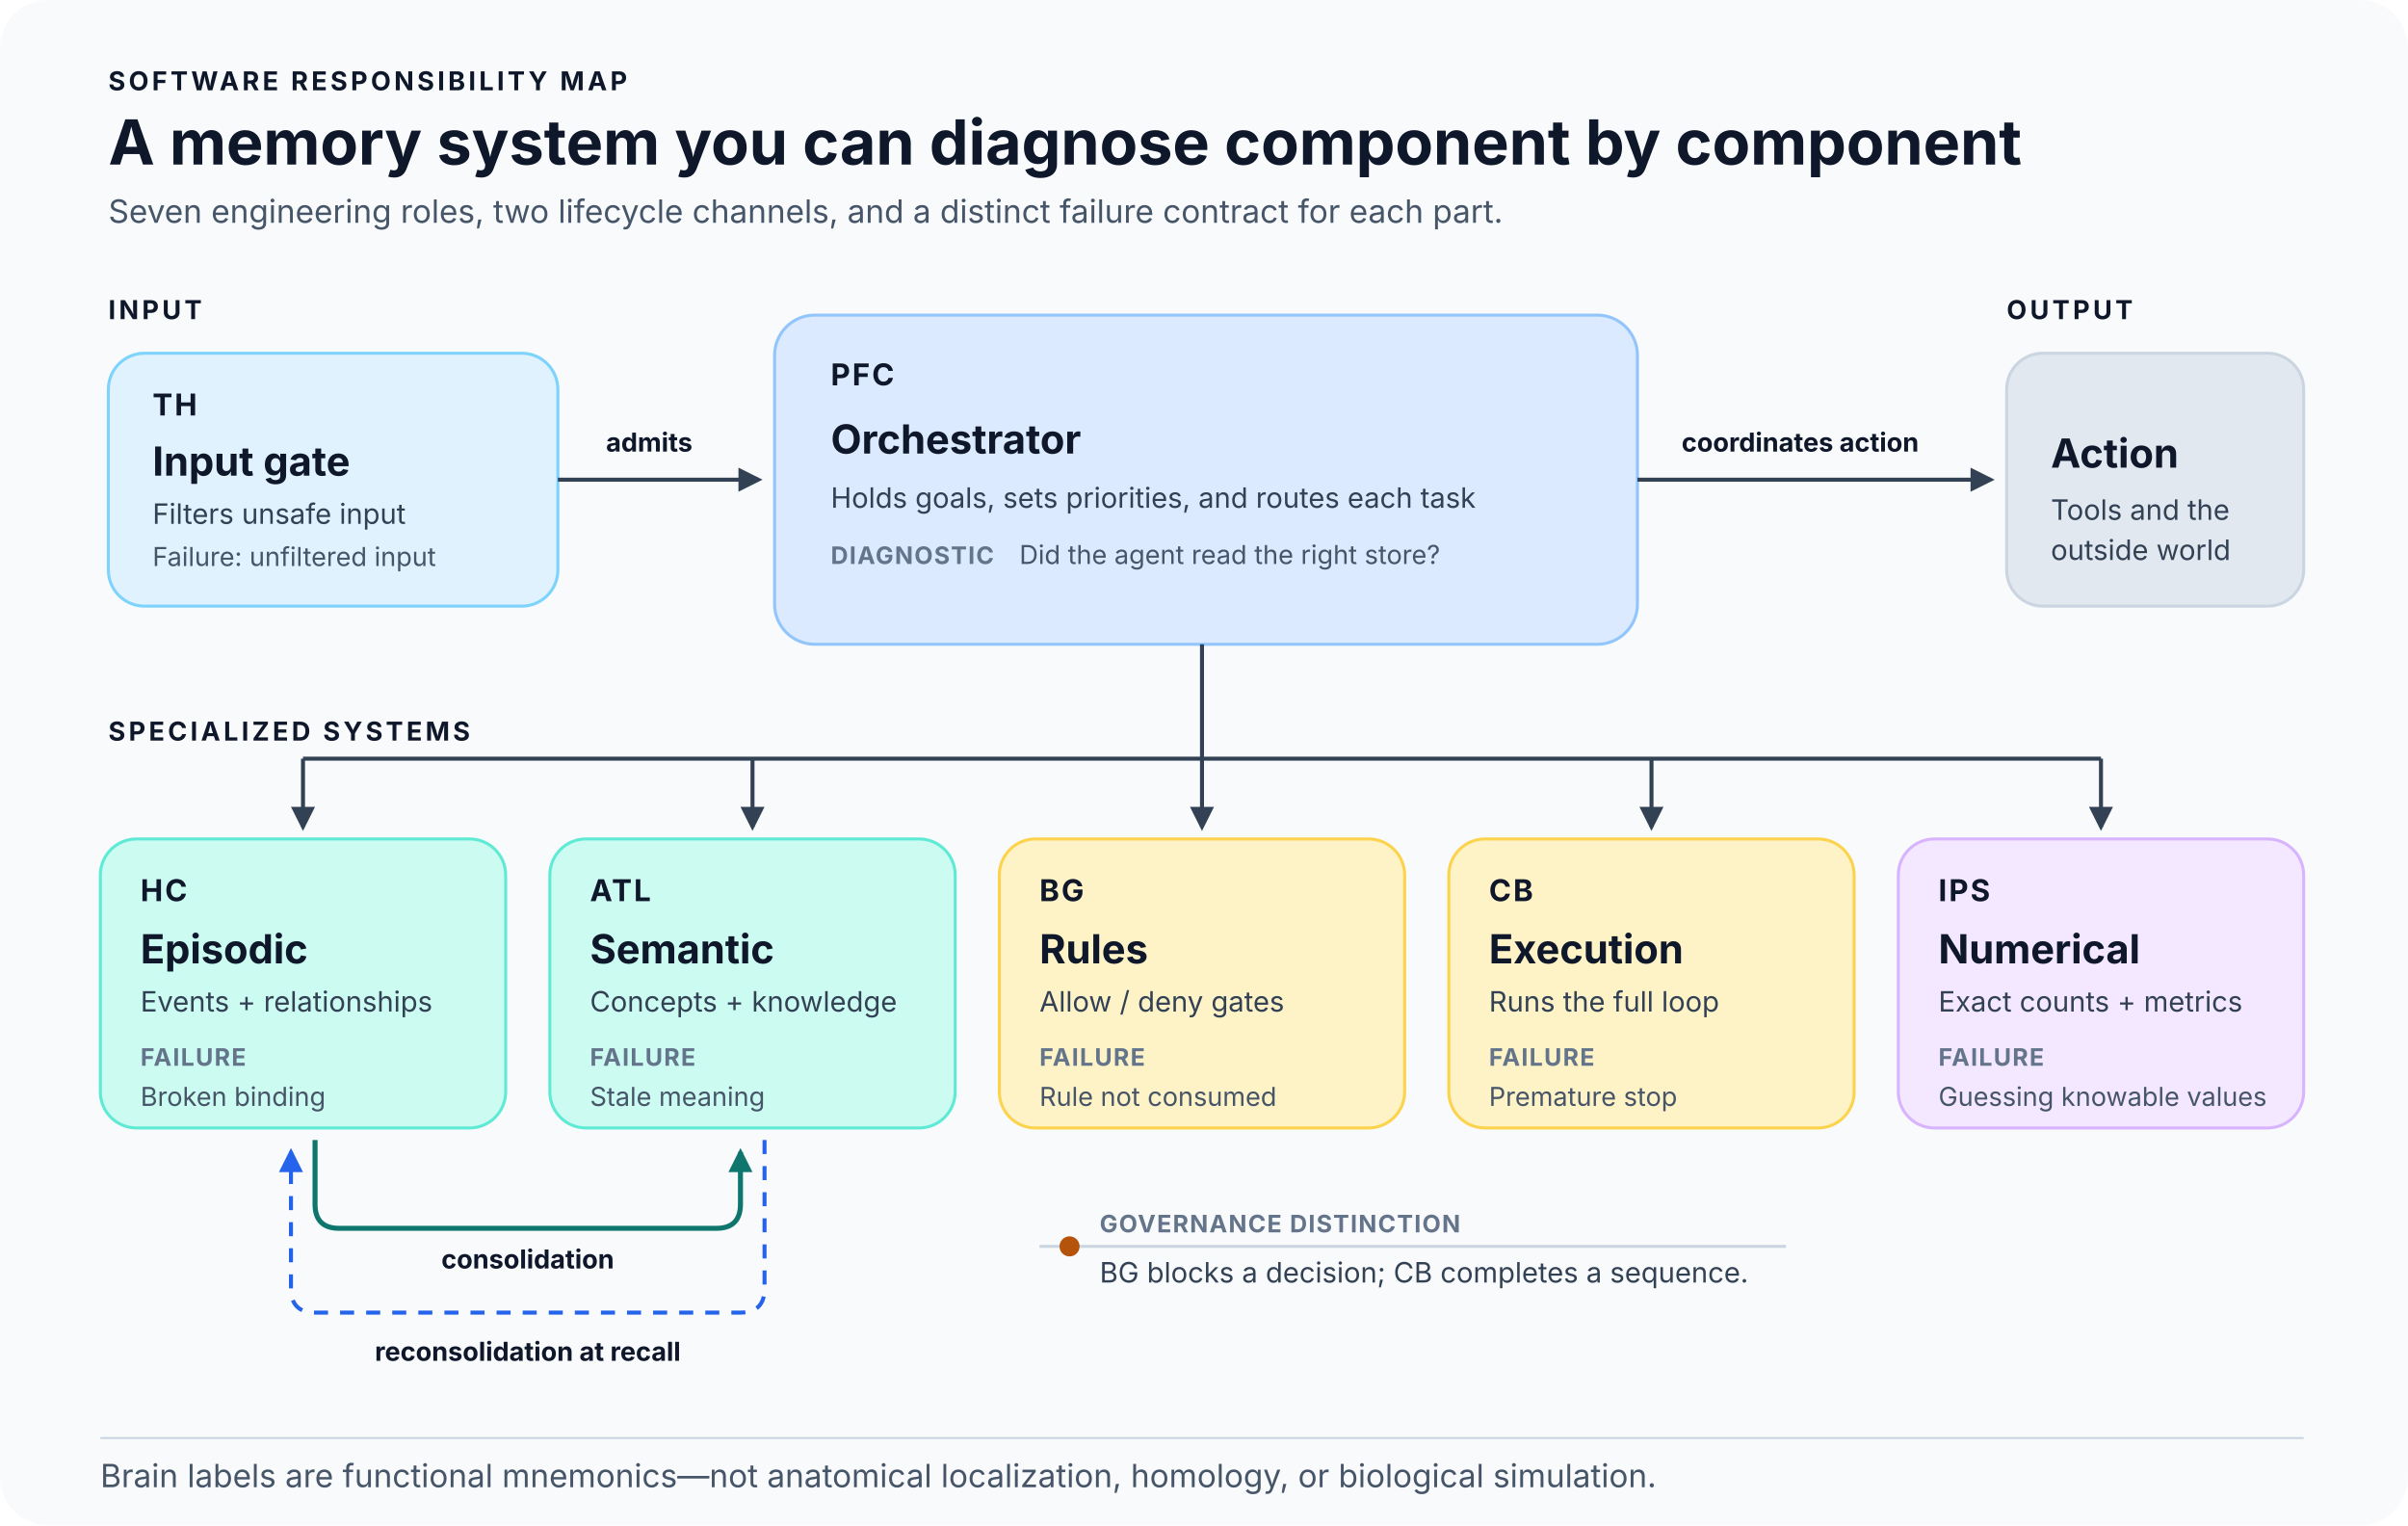
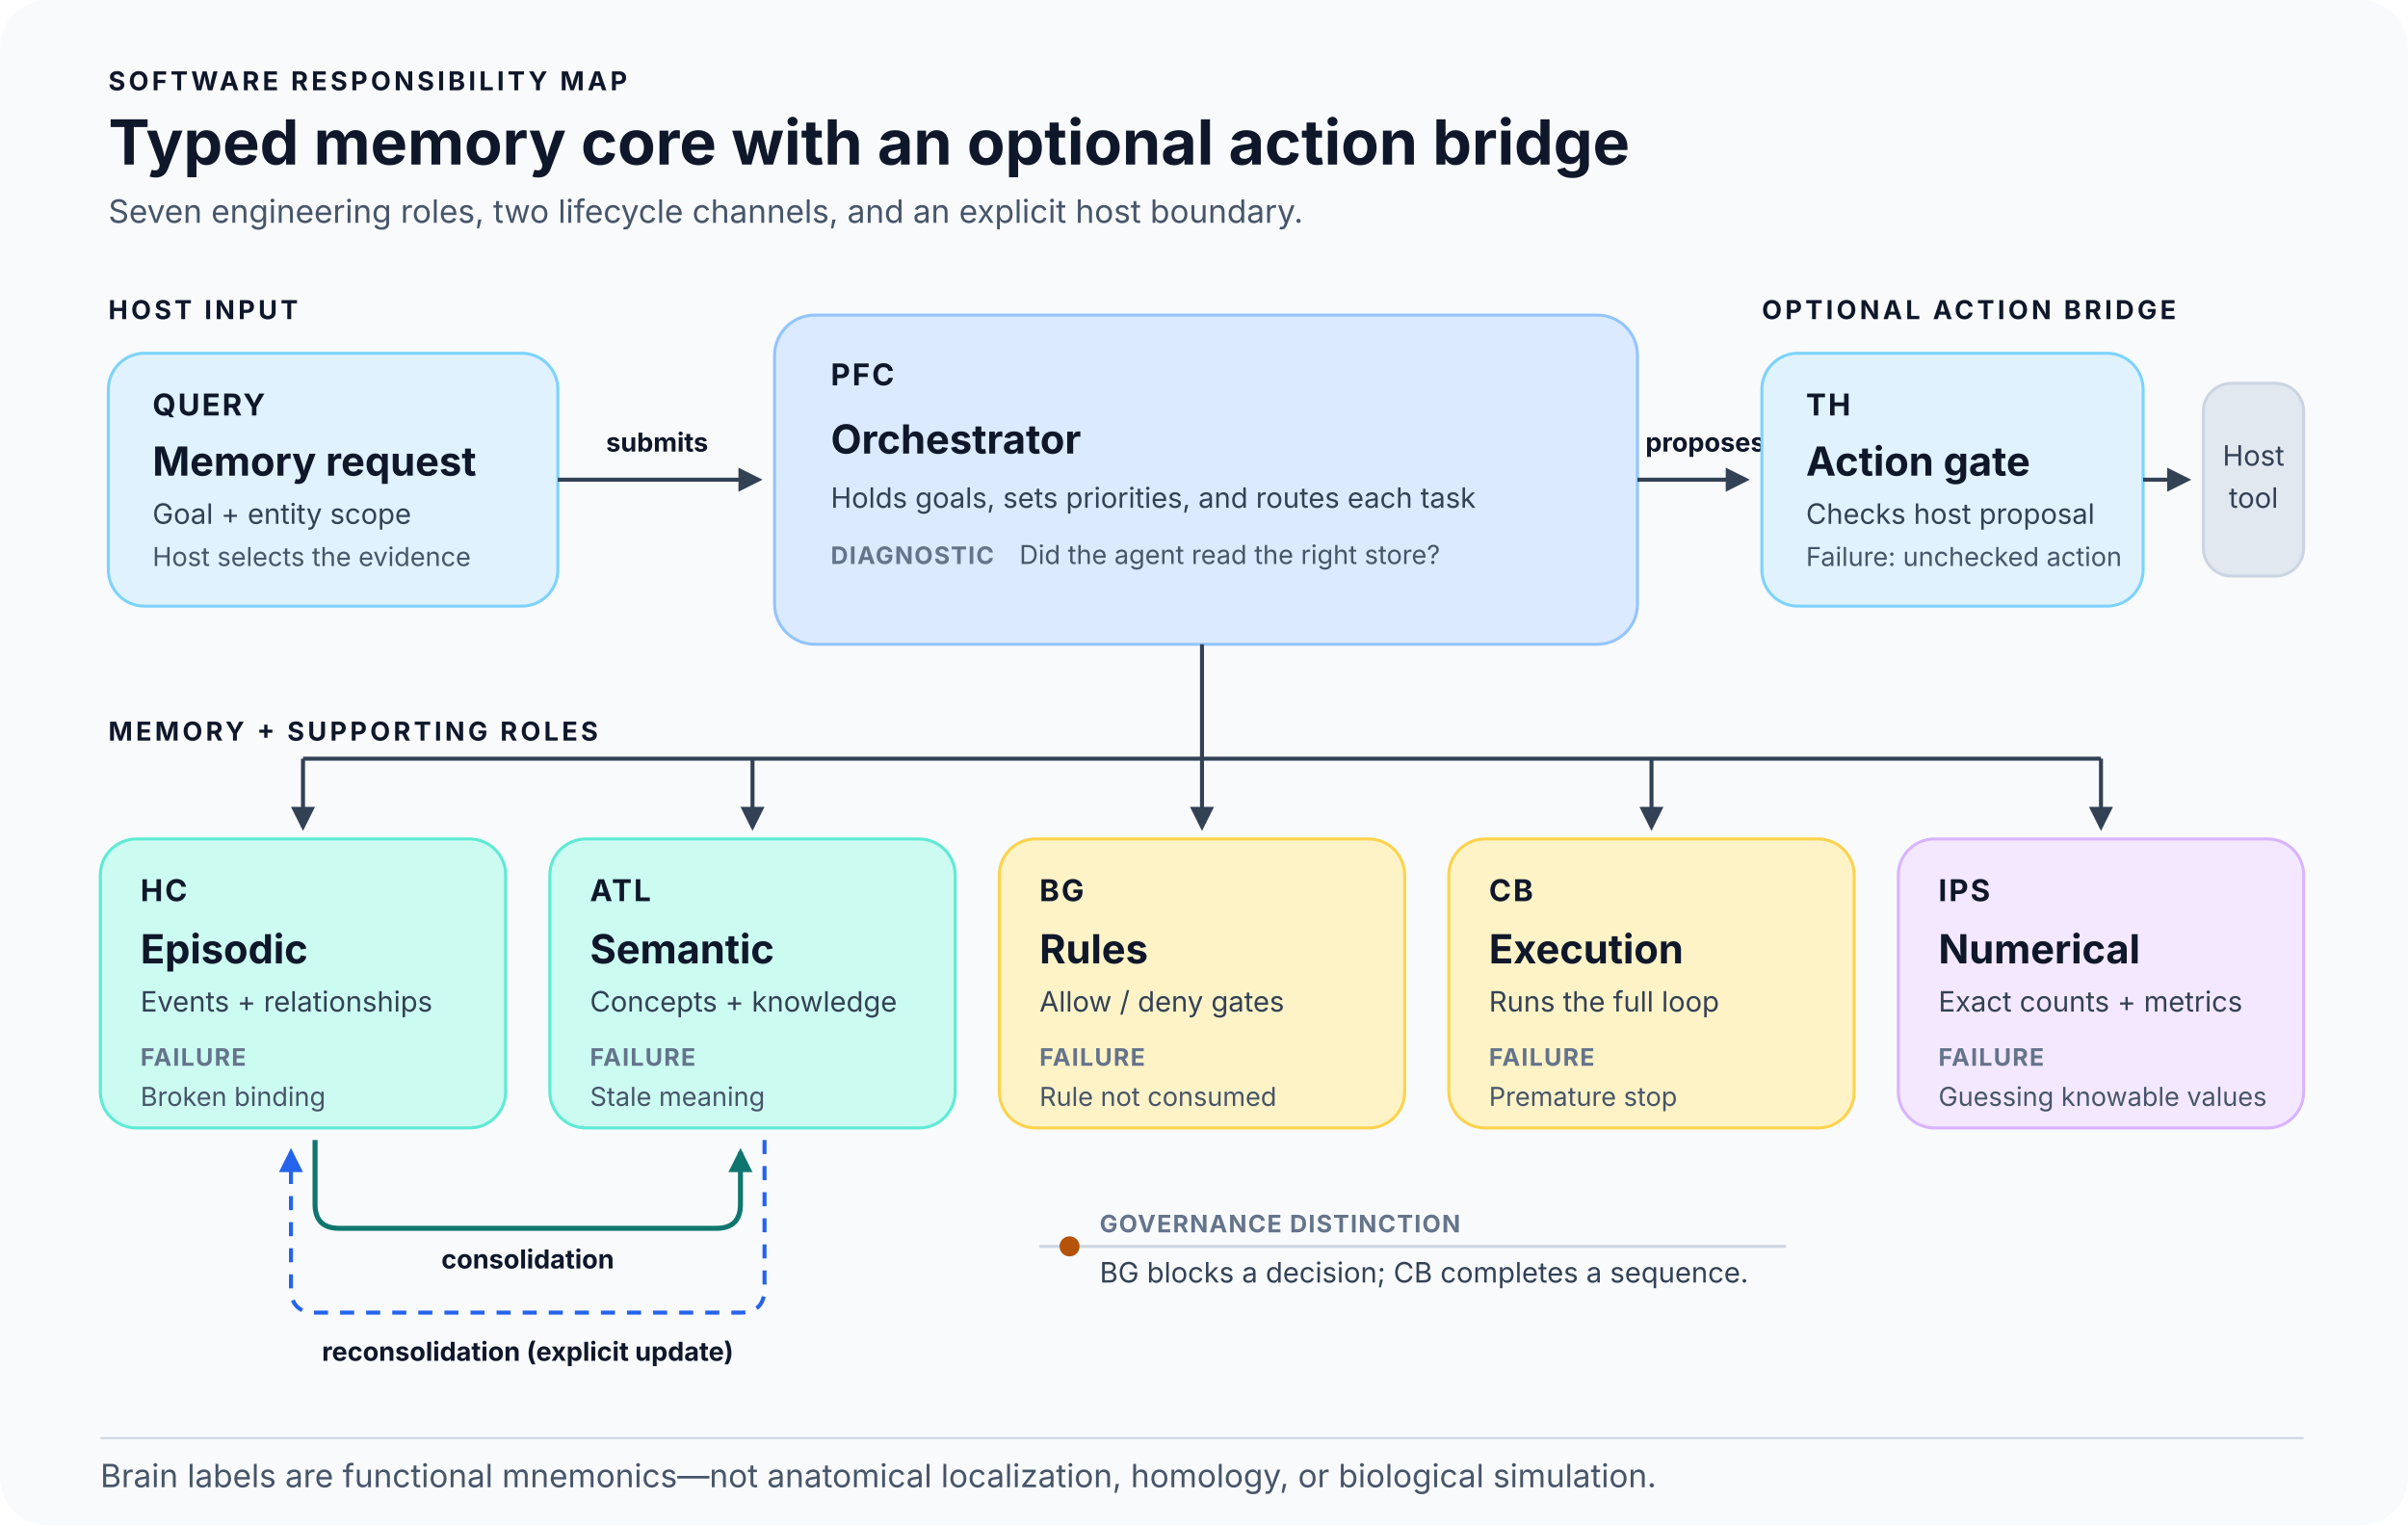
<svg xmlns="http://www.w3.org/2000/svg" width="1200" height="760" viewBox="0 0 1200 760" role="img" aria-labelledby="title desc">
  <defs>
    <marker id="arrow-navy" markerUnits="userSpaceOnUse" markerWidth="12" markerHeight="12" refX="10" refY="6" orient="auto">
      <path d="M0,0 L12,6 L0,12 z" fill="#334155" />
    </marker>
    <marker id="arrow-blue" markerUnits="userSpaceOnUse" markerWidth="12" markerHeight="12" refX="10" refY="6" orient="auto">
      <path d="M0,0 L12,6 L0,12 z" fill="#2563EB" />
    </marker>
    <marker id="arrow-teal" markerUnits="userSpaceOnUse" markerWidth="12" markerHeight="12" refX="10" refY="6" orient="auto">
      <path d="M0,0 L12,6 L0,12 z" fill="#0F766E" />
    </marker>
    <marker id="arrow-amber" markerUnits="userSpaceOnUse" markerWidth="12" markerHeight="12" refX="10" refY="6" orient="auto">
      <path d="M0,0 L12,6 L0,12 z" fill="#B45309" />
    </marker>
    <style>
      text { font-family: -apple-system, BlinkMacSystemFont, "Segoe UI", sans-serif; fill: #0F172A; }
      .eyebrow { font-size: 13px; font-weight: 700; letter-spacing: 1.6px; }
      .title { font-size: 31px; font-weight: 700; }
      .subtitle { font-size: 16px; fill: #475569; }
      .code { font-size: 15px; font-weight: 700; letter-spacing: 1px; }
      .node-title { font-size: 20px; font-weight: 700; }
      .node-copy { font-size: 14px; fill: #334155; }
      .failure-label { font-size: 12px; font-weight: 700; fill: #64748B; letter-spacing: .6px; }
      .failure { font-size: 13px; fill: #475569; }
      .edge-label { font-size: 13px; font-weight: 700; }
    </style>
  </defs>
  <rect width="1200" height="760" rx="24" fill="#F8FAFC" />
  <text x="54" y="45" class="eyebrow" fill="#2563EB">SOFTWARE RESPONSIBILITY MAP</text>
-   <text x="54" y="82" class="title">A memory system you can diagnose component by component</text>
-   <text x="54" y="111" class="subtitle">Seven engineering roles, two lifecycle channels, and a distinct failure contract for each part.</text>
-   <text x="54" y="159" class="eyebrow" fill="#64748B">INPUT</text>
+   <text x="54" y="82" class="title">Typed memory core with an optional action bridge</text>
+   <text x="54" y="111" class="subtitle">Seven engineering roles, two lifecycle channels, and an explicit host boundary.</text>
+   <text x="54" y="159" class="eyebrow" fill="#64748B">HOST INPUT</text>
  <rect x="54" y="176" width="224" height="126" rx="18" fill="#E0F2FE" stroke="#7DD3FC" stroke-width="1.5" />
-   <text x="76" y="207" class="code" fill="#0369A1">TH</text>
-   <text x="76" y="237" class="node-title">Input gate</text>
-   <text x="76" y="261" class="node-copy">Filters unsafe input</text>
-   <text x="76" y="282" class="failure">Failure: unfiltered input</text>
+   <text x="76" y="207" class="code" fill="#0369A1">QUERY</text>
+   <text x="76" y="237" class="node-title">Memory request</text>
+   <text x="76" y="261" class="node-copy">Goal + entity scope</text>
+   <text x="76" y="282" class="failure">Host selects the evidence</text>
  <line x1="278" y1="239" x2="378" y2="239" stroke="#334155" stroke-width="2" marker-end="url(#arrow-navy)" />
-   <text x="302" y="225" class="edge-label" fill="#64748B">admits</text>
+   <text x="302" y="225" class="edge-label" fill="#64748B">submits</text>
  <rect x="386" y="157" width="430" height="164" rx="20" fill="#DBEAFE" stroke="#93C5FD" stroke-width="1.5" />
  <text x="414" y="192" class="code" fill="#1D4ED8">PFC</text>
  <text x="414" y="226" class="node-title">Orchestrator</text>
  <text x="414" y="253" class="node-copy">Holds goals, sets priorities, and routes each task</text>
  <text x="414" y="281" class="failure-label">DIAGNOSTIC</text>
  <text x="508" y="281" class="failure">Did the agent read the right store?</text>
-   <text x="1000" y="159" class="eyebrow" fill="#64748B">OUTPUT</text>
-   <line x1="816" y1="239" x2="992" y2="239" stroke="#334155" stroke-width="2" marker-end="url(#arrow-navy)" />
-   <text x="838" y="225" class="edge-label" fill="#64748B">coordinates action</text>
-   <rect x="1000" y="176" width="148" height="126" rx="18" fill="#E2E8F0" stroke="#CBD5E1" stroke-width="1.5" />
-   <text x="1022" y="233" class="node-title">Action</text>
-   <text x="1022" y="259" class="node-copy">Tools and the</text>
-   <text x="1022" y="279" class="node-copy">outside world</text>
-   <text x="54" y="369" class="eyebrow" fill="#64748B">SPECIALIZED SYSTEMS</text>
+   <text x="878" y="159" class="eyebrow" fill="#64748B">OPTIONAL ACTION BRIDGE</text>
+   <line x1="816" y1="239" x2="870" y2="239" stroke="#334155" stroke-width="2" marker-end="url(#arrow-navy)" />
+   <text x="820" y="225" class="edge-label" fill="#64748B">proposes</text>
+   <rect x="878" y="176" width="190" height="126" rx="18" fill="#E0F2FE" stroke="#7DD3FC" stroke-width="1.5" />
+   <text x="900" y="207" class="code" fill="#0369A1">TH</text>
+   <text x="900" y="237" class="node-title">Action gate</text>
+   <text x="900" y="261" class="node-copy">Checks host proposal</text>
+   <text x="900" y="282" class="failure">Failure: unchecked action</text>
+   <line x1="1068" y1="239" x2="1090" y2="239" stroke="#334155" stroke-width="2" marker-end="url(#arrow-navy)" />
+   <rect x="1098" y="191" width="50" height="96" rx="14" fill="#E2E8F0" stroke="#CBD5E1" stroke-width="1.5" />
+   <text x="1123" y="232" text-anchor="middle" class="node-copy">Host</text>
+   <text x="1123" y="253" text-anchor="middle" class="node-copy">tool</text>
+   <text x="54" y="369" class="eyebrow" fill="#64748B">MEMORY + SUPPORTING ROLES</text>
  <line x1="599" y1="321" x2="599" y2="378" stroke="#334155" stroke-width="2" />
  <line x1="151" y1="378" x2="1047" y2="378" stroke="#334155" stroke-width="2" />
  <line x1="151" y1="378" x2="151" y2="412" stroke="#334155" stroke-width="2" marker-end="url(#arrow-navy)" />
  <line x1="375" y1="378" x2="375" y2="412" stroke="#334155" stroke-width="2" marker-end="url(#arrow-navy)" />
  <line x1="599" y1="378" x2="599" y2="412" stroke="#334155" stroke-width="2" marker-end="url(#arrow-navy)" />
  <line x1="823" y1="378" x2="823" y2="412" stroke="#334155" stroke-width="2" marker-end="url(#arrow-navy)" />
  <line x1="1047" y1="378" x2="1047" y2="412" stroke="#334155" stroke-width="2" marker-end="url(#arrow-navy)" />
  <rect x="50" y="418" width="202" height="144" rx="18" fill="#CCFBF1" stroke="#5EEAD4" stroke-width="1.5" />
  <text x="70" y="449" class="code" fill="#0F766E">HC</text>
  <text x="70" y="480" class="node-title">Episodic</text>
  <text x="70" y="504" class="node-copy">Events + relationships</text>
  <text x="70" y="531" class="failure-label">FAILURE</text>
  <text x="70" y="551" class="failure">Broken binding</text>
  <rect x="274" y="418" width="202" height="144" rx="18" fill="#CCFBF1" stroke="#5EEAD4" stroke-width="1.5" />
  <text x="294" y="449" class="code" fill="#0F766E">ATL</text>
  <text x="294" y="480" class="node-title">Semantic</text>
  <text x="294" y="504" class="node-copy">Concepts + knowledge</text>
  <text x="294" y="531" class="failure-label">FAILURE</text>
  <text x="294" y="551" class="failure">Stale meaning</text>
  <rect x="498" y="418" width="202" height="144" rx="18" fill="#FEF3C7" stroke="#FCD34D" stroke-width="1.5" />
  <text x="518" y="449" class="code" fill="#B45309">BG</text>
  <text x="518" y="480" class="node-title">Rules</text>
  <text x="518" y="504" class="node-copy">Allow / deny gates</text>
  <text x="518" y="531" class="failure-label">FAILURE</text>
  <text x="518" y="551" class="failure">Rule not consumed</text>
  <rect x="722" y="418" width="202" height="144" rx="18" fill="#FEF3C7" stroke="#FCD34D" stroke-width="1.5" />
  <text x="742" y="449" class="code" fill="#B45309">CB</text>
  <text x="742" y="480" class="node-title">Execution</text>
  <text x="742" y="504" class="node-copy">Runs the full loop</text>
  <text x="742" y="531" class="failure-label">FAILURE</text>
  <text x="742" y="551" class="failure">Premature stop</text>
  <rect x="946" y="418" width="202" height="144" rx="18" fill="#F3E8FF" stroke="#D8B4FE" stroke-width="1.5" />
  <text x="966" y="449" class="code" fill="#7E22CE">IPS</text>
  <text x="966" y="480" class="node-title">Numerical</text>
  <text x="966" y="504" class="node-copy">Exact counts + metrics</text>
  <text x="966" y="531" class="failure-label">FAILURE</text>
  <text x="966" y="551" class="failure">Guessing knowable values</text>
  <path d="M157 568 L157 600 Q157 612 169 612 L357 612 Q369 612 369 600 L369 574" fill="none" stroke="#0F766E" stroke-width="2.5" stroke-linejoin="round" marker-end="url(#arrow-teal)" />
  <text x="263" y="632" text-anchor="middle" class="edge-label" fill="#0F766E">consolidation</text>
  <path d="M381 568 L381 642 Q381 654 369 654 L157 654 Q145 654 145 642 L145 574" fill="none" stroke="#2563EB" stroke-width="2" stroke-linejoin="round" stroke-dasharray="7 6" marker-end="url(#arrow-blue)" />
-   <text x="263" y="678" text-anchor="middle" class="edge-label" fill="#2563EB">reconsolidation at recall</text>
+   <text x="263" y="678" text-anchor="middle" class="edge-label" fill="#2563EB">reconsolidation (explicit update)</text>
  <line x1="518" y1="621" x2="890" y2="621" stroke="#CBD5E1" stroke-width="1.5" />
  <circle cx="533" cy="621" r="5" fill="#B45309" />
  <text x="548" y="614" class="failure-label">GOVERNANCE DISTINCTION</text>
  <text x="548" y="639" class="node-copy">BG blocks a decision; CB completes a sequence.</text>
  <rect x="50" y="716" width="1098" height="1" fill="#CBD5E1" />
  <text x="50" y="741" class="subtitle">Brain labels are functional mnemonics—not anatomical localization, homology, or biological simulation.</text>
</svg>
